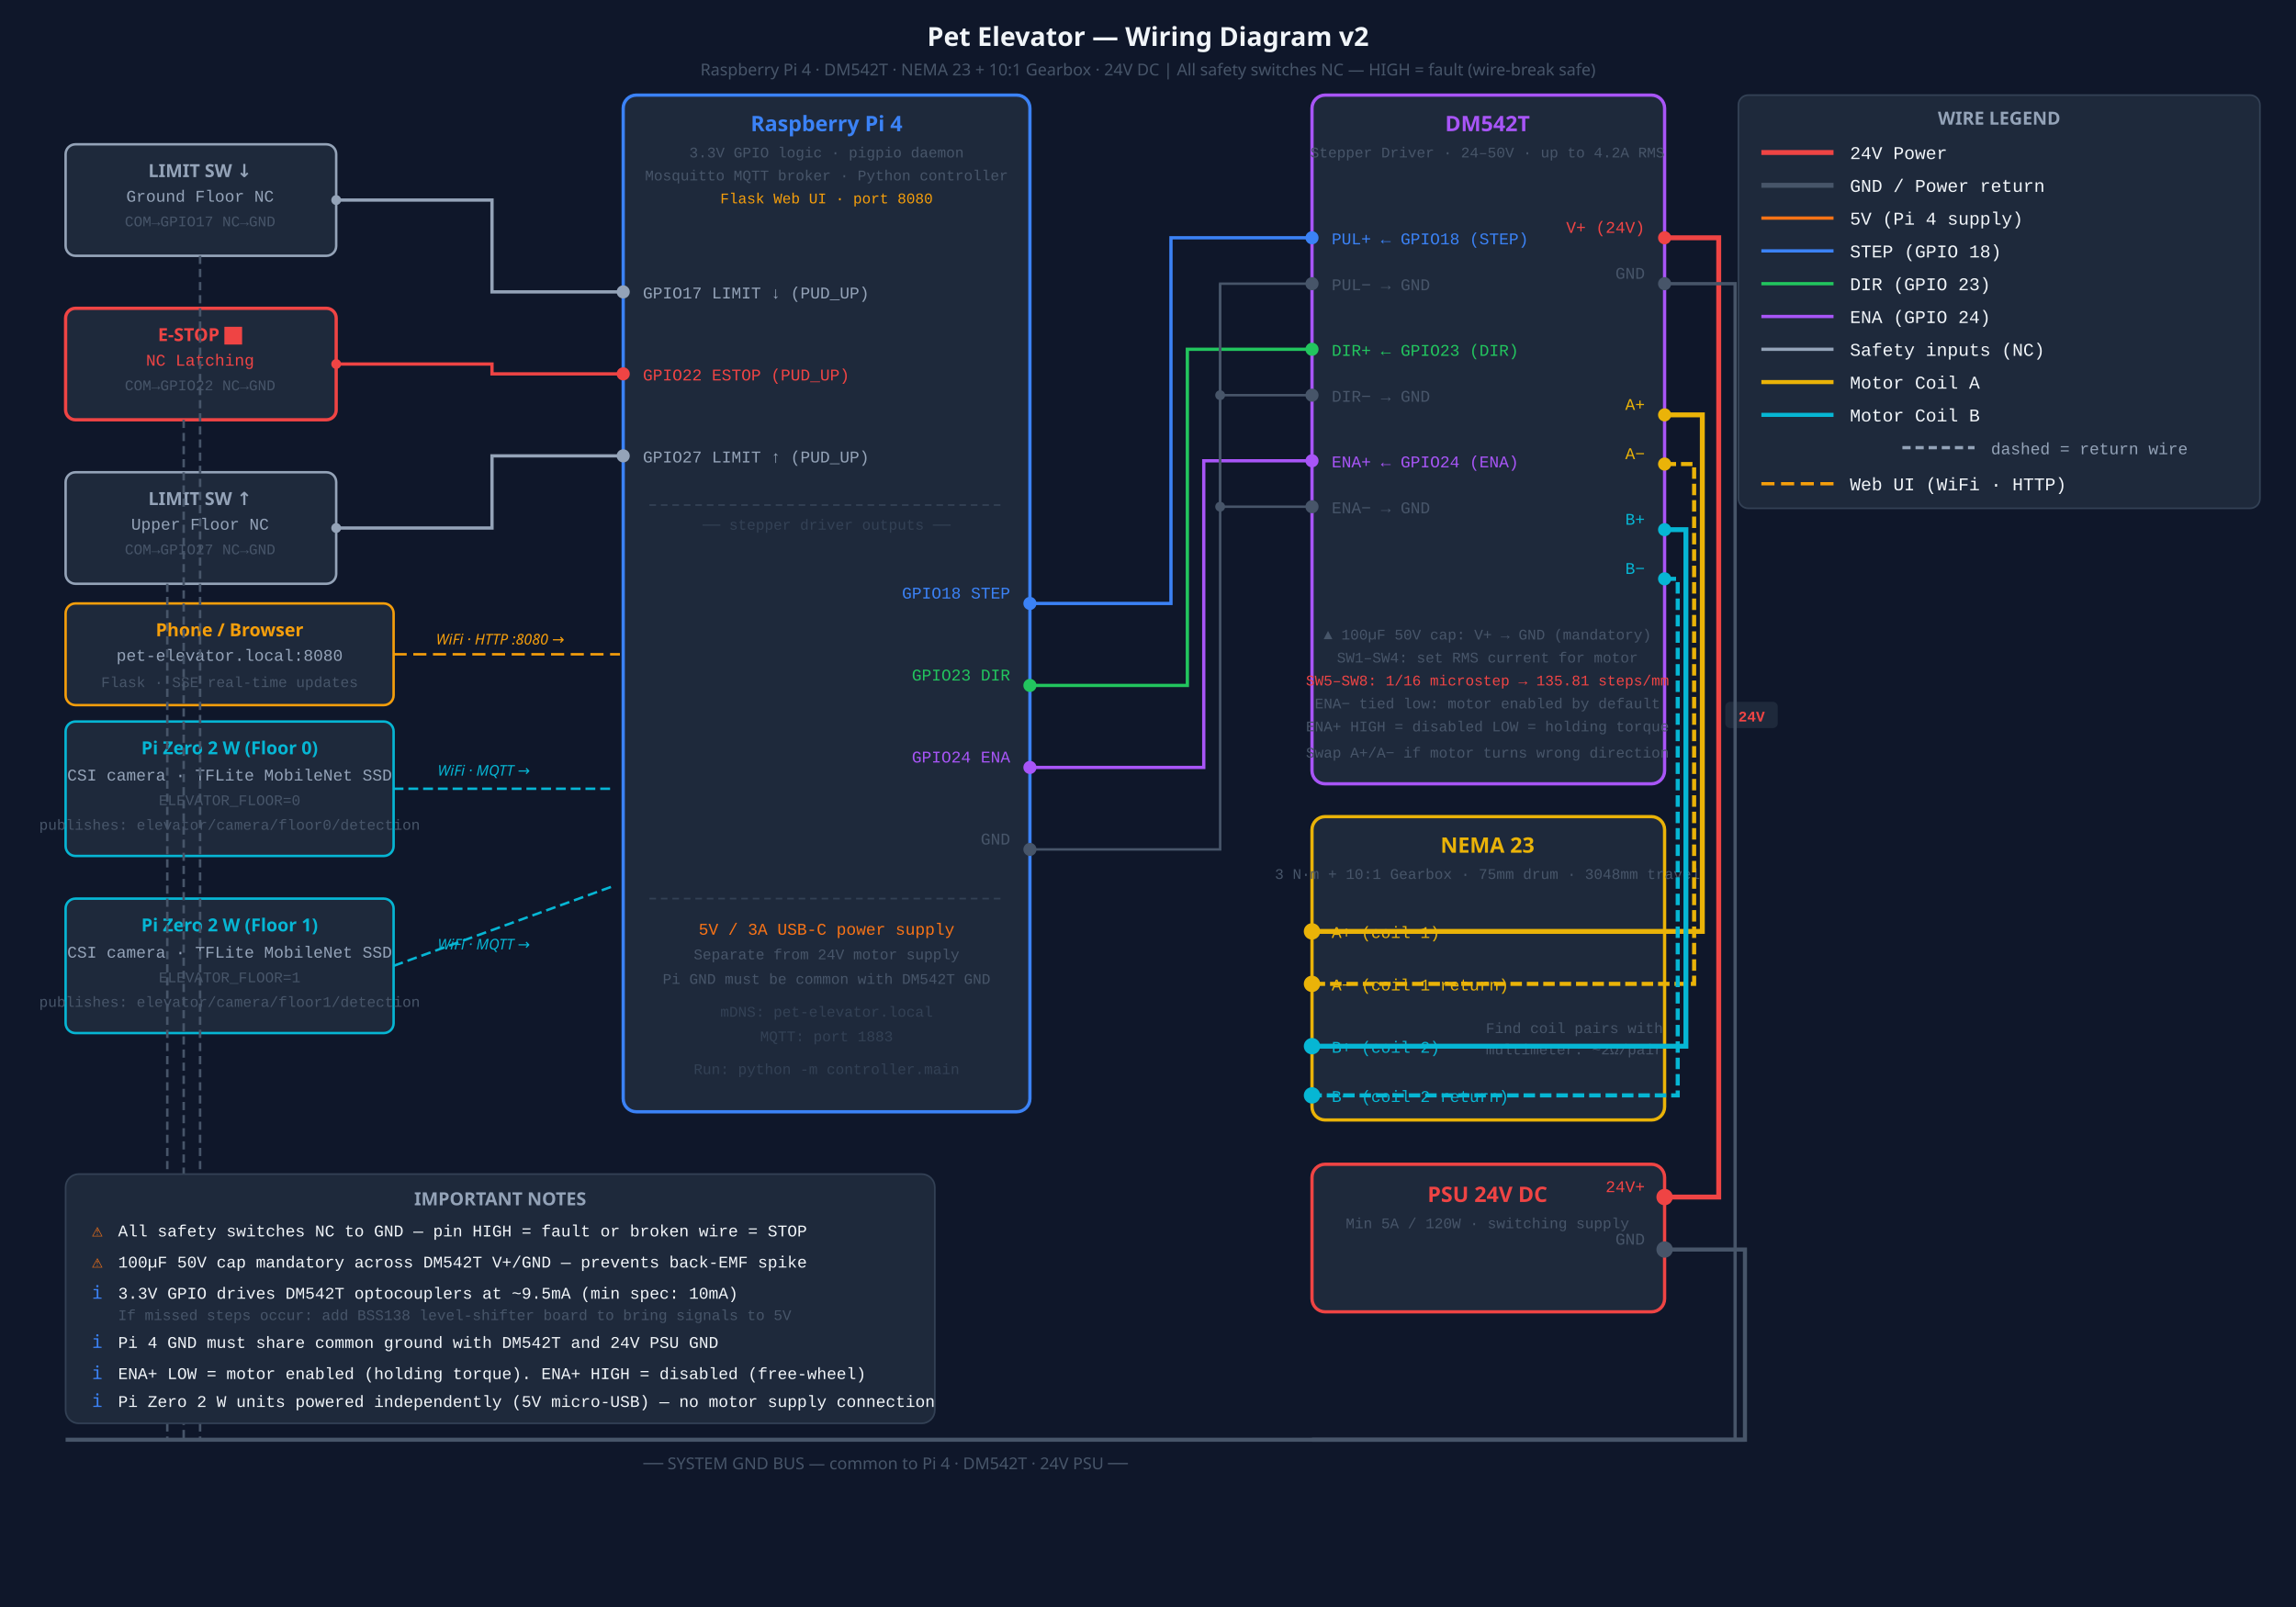
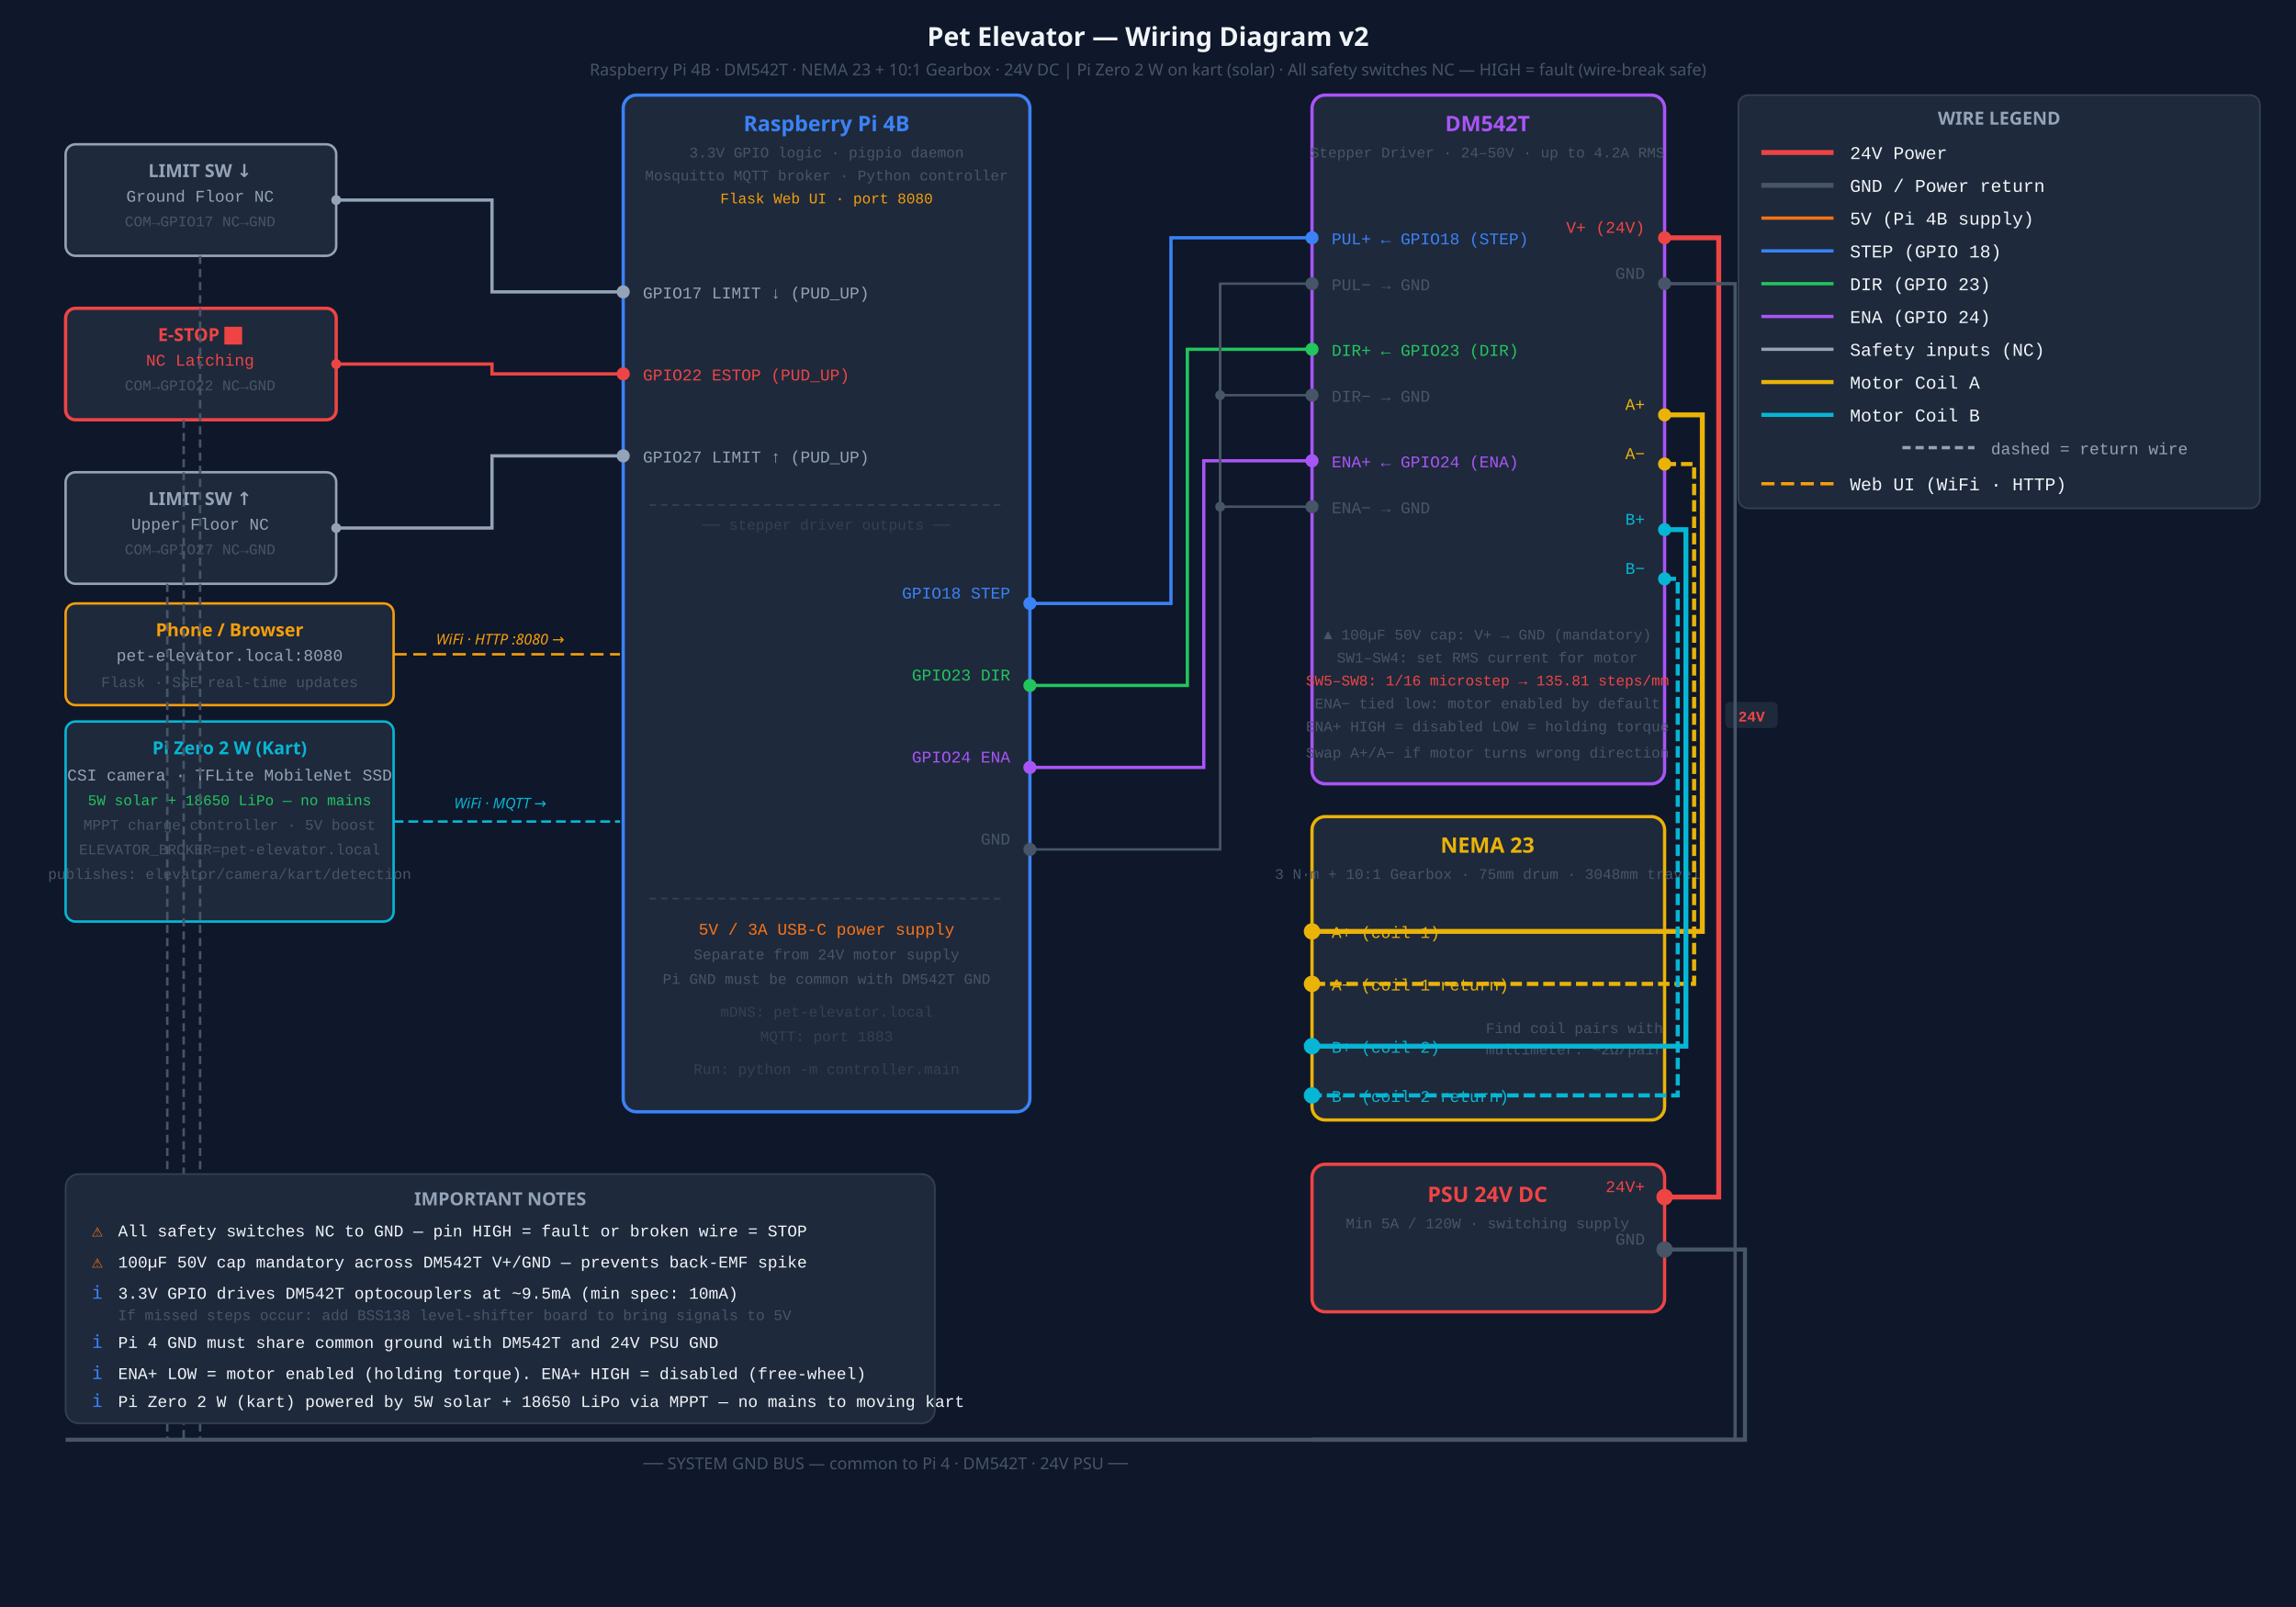
<svg xmlns="http://www.w3.org/2000/svg" viewBox="0 0 1400 980" font-family="'Courier New', Courier, monospace">
  <rect width="1400" height="980" fill="#0f172a" />
  <text x="700" y="28" text-anchor="middle" fill="#f1f5f9" font-family="system-ui,sans-serif" font-size="16" font-weight="bold">Pet Elevator — Wiring Diagram v2</text>
-   <text x="700" y="46" text-anchor="middle" fill="#475569" font-family="system-ui,sans-serif" font-size="10">Raspberry Pi 4 · DM542T · NEMA 23 + 10:1 Gearbox · 24V DC  |  All safety switches NC — HIGH = fault (wire-break safe)</text>
+   <text x="700" y="46" text-anchor="middle" fill="#475569" font-family="system-ui,sans-serif" font-size="10">Raspberry Pi 4B · DM542T · NEMA 23 + 10:1 Gearbox · 24V DC  |  Pi Zero 2 W on kart (solar) · All safety switches NC — HIGH = fault (wire-break safe)</text>
  <rect x="1060" y="58" width="318" height="252" rx="6" fill="#1e293b" stroke="#334155" stroke-width="1" />
  <text x="1219" y="76" text-anchor="middle" fill="#94a3b8" font-family="system-ui,sans-serif" font-size="11" font-weight="bold">WIRE LEGEND</text>
  <line x1="1074" y1="93" x2="1118" y2="93" stroke="#ef4444" stroke-width="3" />
  <text x="1128" y="97" fill="#f1f5f9" font-size="11">24V Power</text>
  <line x1="1074" y1="113" x2="1118" y2="113" stroke="#475569" stroke-width="3" />
  <text x="1128" y="117" fill="#f1f5f9" font-size="11">GND / Power return</text>
  <line x1="1074" y1="133" x2="1118" y2="133" stroke="#f97316" stroke-width="2" />
-   <text x="1128" y="137" fill="#f1f5f9" font-size="11">5V (Pi 4 supply)</text>
+   <text x="1128" y="137" fill="#f1f5f9" font-size="11">5V (Pi 4B supply)</text>
  <line x1="1074" y1="153" x2="1118" y2="153" stroke="#3b82f6" stroke-width="2" />
  <text x="1128" y="157" fill="#f1f5f9" font-size="11">STEP (GPIO 18)</text>
  <line x1="1074" y1="173" x2="1118" y2="173" stroke="#22c55e" stroke-width="2" />
  <text x="1128" y="177" fill="#f1f5f9" font-size="11">DIR  (GPIO 23)</text>
  <line x1="1074" y1="193" x2="1118" y2="193" stroke="#a855f7" stroke-width="2" />
  <text x="1128" y="197" fill="#f1f5f9" font-size="11">ENA  (GPIO 24)</text>
  <line x1="1074" y1="213" x2="1118" y2="213" stroke="#94a3b8" stroke-width="2" />
  <text x="1128" y="217" fill="#f1f5f9" font-size="11">Safety inputs (NC)</text>
  <line x1="1074" y1="233" x2="1118" y2="233" stroke="#eab308" stroke-width="2.5" />
  <text x="1128" y="237" fill="#f1f5f9" font-size="11">Motor Coil A</text>
  <line x1="1074" y1="253" x2="1118" y2="253" stroke="#06b6d4" stroke-width="2.5" />
  <text x="1128" y="257" fill="#f1f5f9" font-size="11">Motor Coil B</text>
  <line x1="1160" y1="273" x2="1204" y2="273" stroke="#94a3b8" stroke-width="2" stroke-dasharray="5,3" />
  <text x="1214" y="277" fill="#94a3b8" font-size="10">dashed = return wire</text>
  <line x1="1074" y1="295" x2="1118" y2="295" stroke="#f59e0b" stroke-width="2" stroke-dasharray="8,4" />
  <text x="1128" y="299" fill="#f1f5f9" font-size="11">Web UI (WiFi · HTTP)</text>
  <rect x="40" y="88" width="165" height="68" rx="6" fill="#1e293b" stroke="#94a3b8" stroke-width="1.5" />
  <text x="122" y="108" text-anchor="middle" fill="#94a3b8" font-family="system-ui,sans-serif" font-size="11" font-weight="bold">LIMIT SW ↓</text>
  <text x="122" y="123" text-anchor="middle" fill="#94a3b8" font-size="10">Ground Floor  NC</text>
  <text x="122" y="138" text-anchor="middle" fill="#475569" font-size="9">COM→GPIO17   NC→GND</text>
  <circle cx="205" cy="122" r="3" fill="#94a3b8" />
  <rect x="40" y="188" width="165" height="68" rx="6" fill="#1e293b" stroke="#ef4444" stroke-width="2" />
  <text x="122" y="208" text-anchor="middle" fill="#ef4444" font-family="system-ui,sans-serif" font-size="11" font-weight="bold">E-STOP ⬛</text>
  <text x="122" y="223" text-anchor="middle" fill="#ef4444" font-size="10">NC Latching</text>
  <text x="122" y="238" text-anchor="middle" fill="#475569" font-size="9">COM→GPIO22   NC→GND</text>
  <circle cx="205" cy="222" r="3" fill="#ef4444" />
  <rect x="40" y="288" width="165" height="68" rx="6" fill="#1e293b" stroke="#94a3b8" stroke-width="1.5" />
  <text x="122" y="308" text-anchor="middle" fill="#94a3b8" font-family="system-ui,sans-serif" font-size="11" font-weight="bold">LIMIT SW ↑</text>
  <text x="122" y="323" text-anchor="middle" fill="#94a3b8" font-size="10">Upper Floor  NC</text>
  <text x="122" y="338" text-anchor="middle" fill="#475569" font-size="9">COM→GPIO27   NC→GND</text>
  <circle cx="205" cy="322" r="3" fill="#94a3b8" />
  <rect x="40" y="368" width="200" height="62" rx="6" fill="#1e293b" stroke="#f59e0b" stroke-width="1.5" />
  <text x="140" y="388" text-anchor="middle" fill="#f59e0b" font-family="system-ui,sans-serif" font-size="11" font-weight="bold">Phone / Browser</text>
  <text x="140" y="403" text-anchor="middle" fill="#94a3b8" font-size="10">pet-elevator.local:8080</text>
  <text x="140" y="419" text-anchor="middle" fill="#475569" font-size="9">Flask · SSE real-time updates</text>
-   <rect x="40" y="440" width="200" height="82" rx="6" fill="#1e293b" stroke="#06b6d4" stroke-width="1.5" />
-   <text x="140" y="460" text-anchor="middle" fill="#06b6d4" font-family="system-ui,sans-serif" font-size="11" font-weight="bold">Pi Zero 2 W  (Floor 0)</text>
+   <rect x="40" y="440" width="200" height="122" rx="6" fill="#1e293b" stroke="#06b6d4" stroke-width="1.5" />
+   <text x="140" y="460" text-anchor="middle" fill="#06b6d4" font-family="system-ui,sans-serif" font-size="11" font-weight="bold">Pi Zero 2 W  (Kart)</text>
  <text x="140" y="476" text-anchor="middle" fill="#94a3b8" font-size="10">CSI camera · TFLite MobileNet SSD</text>
-   <text x="140" y="491" text-anchor="middle" fill="#475569" font-size="9">ELEVATOR_FLOOR=0</text>
-   <text x="140" y="506" text-anchor="middle" fill="#475569" font-size="9">publishes: elevator/camera/floor0/detection</text>
-   <rect x="40" y="548" width="200" height="82" rx="6" fill="#1e293b" stroke="#06b6d4" stroke-width="1.5" />
-   <text x="140" y="568" text-anchor="middle" fill="#06b6d4" font-family="system-ui,sans-serif" font-size="11" font-weight="bold">Pi Zero 2 W  (Floor 1)</text>
-   <text x="140" y="584" text-anchor="middle" fill="#94a3b8" font-size="10">CSI camera · TFLite MobileNet SSD</text>
-   <text x="140" y="599" text-anchor="middle" fill="#475569" font-size="9">ELEVATOR_FLOOR=1</text>
-   <text x="140" y="614" text-anchor="middle" fill="#475569" font-size="9">publishes: elevator/camera/floor1/detection</text>
-   <line x1="240" y1="481" x2="375" y2="481" stroke="#06b6d4" stroke-width="1.5" stroke-dasharray="6,3" />
-   <line x1="240" y1="589" x2="375" y2="540" stroke="#06b6d4" stroke-width="1.5" stroke-dasharray="6,3" />
-   <text x="295" y="473" text-anchor="middle" fill="#06b6d4" font-family="system-ui,sans-serif" font-size="9" font-style="italic">WiFi · MQTT →</text>
-   <text x="295" y="579" text-anchor="middle" fill="#06b6d4" font-family="system-ui,sans-serif" font-size="9" font-style="italic">WiFi · MQTT →</text>
+   <text x="140" y="491" text-anchor="middle" fill="#22c55e" font-size="9">5W solar + 18650 LiPo — no mains</text>
+   <text x="140" y="506" text-anchor="middle" fill="#475569" font-size="9">MPPT charge controller · 5V boost</text>
+   <text x="140" y="521" text-anchor="middle" fill="#475569" font-size="9">ELEVATOR_BROKER=pet-elevator.local</text>
+   <text x="140" y="536" text-anchor="middle" fill="#475569" font-size="9">publishes: elevator/camera/kart/detection</text>
+   <line x1="240" y1="501" x2="378" y2="501" stroke="#06b6d4" stroke-width="1.5" stroke-dasharray="6,3" />
+   <text x="305" y="493" text-anchor="middle" fill="#06b6d4" font-family="system-ui,sans-serif" font-size="9" font-style="italic">WiFi · MQTT →</text>
  <rect x="380" y="58" width="248" height="620" rx="8" fill="#1e293b" stroke="#3b82f6" stroke-width="2" />
-   <text x="504" y="80" text-anchor="middle" fill="#3b82f6" font-family="system-ui,sans-serif" font-size="13" font-weight="bold">Raspberry Pi 4</text>
+   <text x="504" y="80" text-anchor="middle" fill="#3b82f6" font-family="system-ui,sans-serif" font-size="13" font-weight="bold">Raspberry Pi 4B</text>
  <text x="504" y="96" text-anchor="middle" fill="#475569" font-size="9">3.3V GPIO logic · pigpio daemon</text>
  <text x="504" y="110" text-anchor="middle" fill="#475569" font-size="9">Mosquitto MQTT broker · Python controller</text>
  <text x="504" y="124" text-anchor="middle" fill="#f59e0b" font-size="9">Flask Web UI · port 8080</text>
  <circle cx="380" cy="178" r="4" fill="#94a3b8" />
  <text x="392" y="182" fill="#94a3b8" font-size="10">GPIO17  LIMIT ↓  (PUD_UP)</text>
  <circle cx="380" cy="228" r="4" fill="#ef4444" />
  <text x="392" y="232" fill="#ef4444" font-size="10">GPIO22  ESTOP    (PUD_UP)</text>
  <circle cx="380" cy="278" r="4" fill="#94a3b8" />
  <text x="392" y="282" fill="#94a3b8" font-size="10">GPIO27  LIMIT ↑  (PUD_UP)</text>
  <line x1="396" y1="308" x2="612" y2="308" stroke="#334155" stroke-width="1" stroke-dasharray="4,3" />
  <text x="504" y="323" text-anchor="middle" fill="#334155" font-size="9">── stepper driver outputs ──</text>
  <circle cx="628" cy="368" r="4" fill="#3b82f6" />
  <text x="616" y="365" text-anchor="end" fill="#3b82f6" font-size="10">GPIO18  STEP</text>
  <circle cx="628" cy="418" r="4" fill="#22c55e" />
  <text x="616" y="415" text-anchor="end" fill="#22c55e" font-size="10">GPIO23  DIR</text>
  <circle cx="628" cy="468" r="4" fill="#a855f7" />
  <text x="616" y="465" text-anchor="end" fill="#a855f7" font-size="10">GPIO24  ENA</text>
  <circle cx="628" cy="518" r="4" fill="#475569" />
  <text x="616" y="515" text-anchor="end" fill="#475569" font-size="10">GND</text>
  <line x1="396" y1="548" x2="612" y2="548" stroke="#334155" stroke-width="1" stroke-dasharray="4,3" />
  <text x="504" y="570" text-anchor="middle" fill="#f97316" font-size="10">5V / 3A USB-C power supply</text>
  <text x="504" y="585" text-anchor="middle" fill="#475569" font-size="9">Separate from 24V motor supply</text>
  <text x="504" y="600" text-anchor="middle" fill="#475569" font-size="9">Pi GND must be common with DM542T GND</text>
  <text x="504" y="620" text-anchor="middle" fill="#334155" font-size="9">mDNS: pet-elevator.local</text>
  <text x="504" y="635" text-anchor="middle" fill="#334155" font-size="9">MQTT: port 1883</text>
  <text x="504" y="655" text-anchor="middle" fill="#334155" font-size="9">Run: python -m controller.main</text>
  <rect x="800" y="58" width="215" height="420" rx="8" fill="#1e293b" stroke="#a855f7" stroke-width="2" />
  <text x="907" y="80" text-anchor="middle" fill="#a855f7" font-family="system-ui,sans-serif" font-size="13" font-weight="bold">DM542T</text>
  <text x="907" y="96" text-anchor="middle" fill="#475569" font-size="9">Stepper Driver · 24–50V · up to 4.2A RMS</text>
  <circle cx="800" cy="145" r="4" fill="#3b82f6" />
  <text x="812" y="149" fill="#3b82f6" font-size="10">PUL+  ← GPIO18 (STEP)</text>
  <circle cx="800" cy="173" r="4" fill="#475569" />
  <text x="812" y="177" fill="#475569" font-size="10">PUL−  → GND</text>
  <circle cx="800" cy="213" r="4" fill="#22c55e" />
  <text x="812" y="217" fill="#22c55e" font-size="10">DIR+  ← GPIO23 (DIR)</text>
  <circle cx="800" cy="241" r="4" fill="#475569" />
  <text x="812" y="245" fill="#475569" font-size="10">DIR−  → GND</text>
  <circle cx="800" cy="281" r="4" fill="#a855f7" />
  <text x="812" y="285" fill="#a855f7" font-size="10">ENA+  ← GPIO24 (ENA)</text>
  <circle cx="800" cy="309" r="4" fill="#475569" />
  <text x="812" y="313" fill="#475569" font-size="10">ENA−  → GND</text>
  <circle cx="1015" cy="145" r="4" fill="#ef4444" />
  <text x="1003" y="142" text-anchor="end" fill="#ef4444" font-size="10">V+  (24V)</text>
  <circle cx="1015" cy="173" r="4" fill="#475569" />
  <text x="1003" y="170" text-anchor="end" fill="#475569" font-size="10">GND</text>
  <circle cx="1015" cy="253" r="4" fill="#eab308" />
  <text x="1003" y="250" text-anchor="end" fill="#eab308" font-size="10">A+</text>
  <circle cx="1015" cy="283" r="4" fill="#eab308" />
  <text x="1003" y="280" text-anchor="end" fill="#eab308" font-size="10">A−</text>
  <circle cx="1015" cy="323" r="4" fill="#06b6d4" />
  <text x="1003" y="320" text-anchor="end" fill="#06b6d4" font-size="10">B+</text>
  <circle cx="1015" cy="353" r="4" fill="#06b6d4" />
  <text x="1003" y="350" text-anchor="end" fill="#06b6d4" font-size="10">B−</text>
  <text x="907" y="390" text-anchor="middle" fill="#475569" font-size="9">▲ 100µF 50V cap: V+ → GND (mandatory)</text>
  <text x="907" y="404" text-anchor="middle" fill="#475569" font-size="9">SW1–SW4: set RMS current for motor</text>
  <text x="907" y="418" text-anchor="middle" fill="#ef4444" font-size="9">SW5–SW8: 1/16 microstep → 135.81 steps/mm</text>
  <text x="907" y="432" text-anchor="middle" fill="#475569" font-size="9">ENA− tied low: motor enabled by default</text>
  <text x="907" y="446" text-anchor="middle" fill="#475569" font-size="9">ENA+ HIGH = disabled  LOW = holding torque</text>
  <text x="907" y="462" text-anchor="middle" fill="#475569" font-size="9">Swap A+/A− if motor turns wrong direction</text>
  <rect x="800" y="498" width="215" height="185" rx="8" fill="#1e293b" stroke="#eab308" stroke-width="2" />
  <text x="907" y="520" text-anchor="middle" fill="#eab308" font-family="system-ui,sans-serif" font-size="13" font-weight="bold">NEMA 23</text>
  <text x="907" y="536" text-anchor="middle" fill="#475569" font-size="9">3 N·m + 10:1 Gearbox · 75mm drum · 3048mm travel</text>
  <circle cx="800" cy="568" r="5" fill="#eab308" />
  <text x="812" y="572" fill="#eab308" font-size="10">A+  (coil 1)</text>
  <circle cx="800" cy="600" r="5" fill="#eab308" />
  <text x="812" y="604" fill="#eab308" font-size="10">A−  (coil 1 return)</text>
  <circle cx="800" cy="638" r="5" fill="#06b6d4" />
  <text x="812" y="642" fill="#06b6d4" font-size="10">B+  (coil 2)</text>
  <circle cx="800" cy="668" r="5" fill="#06b6d4" />
  <text x="812" y="672" fill="#06b6d4" font-size="10">B−  (coil 2 return)</text>
  <text x="960" y="630" text-anchor="middle" fill="#475569" font-size="9">Find coil pairs with</text>
  <text x="960" y="643" text-anchor="middle" fill="#475569" font-size="9">multimeter: ~2Ω/pair</text>
  <rect x="800" y="710" width="215" height="90" rx="8" fill="#1e293b" stroke="#ef4444" stroke-width="2" />
  <text x="907" y="733" text-anchor="middle" fill="#ef4444" font-family="system-ui,sans-serif" font-size="13" font-weight="bold">PSU  24V DC</text>
  <text x="907" y="749" text-anchor="middle" fill="#475569" font-size="9">Min 5A / 120W · switching supply</text>
  <circle cx="1015" cy="730" r="5" fill="#ef4444" />
  <text x="1003" y="727" text-anchor="end" fill="#ef4444" font-size="10">24V+</text>
  <circle cx="1015" cy="762" r="5" fill="#475569" />
  <text x="1003" y="759" text-anchor="end" fill="#475569" font-size="10">GND</text>
  <polyline points="205,122  300,122  300,178  380,178" fill="none" stroke="#94a3b8" stroke-width="2" />
  <polyline points="205,222  300,222  300,228  380,228" fill="none" stroke="#ef4444" stroke-width="2" />
  <polyline points="205,322  300,322  300,278  380,278" fill="none" stroke="#94a3b8" stroke-width="2" />
  <line x1="122" y1="156" x2="122" y2="878" stroke="#475569" stroke-width="1.5" stroke-dasharray="5,3" />
  <line x1="112" y1="256" x2="112" y2="878" stroke="#475569" stroke-width="1.5" stroke-dasharray="5,3" />
  <line x1="102" y1="356" x2="102" y2="878" stroke="#475569" stroke-width="1.5" stroke-dasharray="5,3" />
  <polyline points="628,368  714,368  714,145  800,145" fill="none" stroke="#3b82f6" stroke-width="2" />
  <polyline points="628,418  724,418  724,213  800,213" fill="none" stroke="#22c55e" stroke-width="2" />
  <polyline points="628,468  734,468  734,281  800,281" fill="none" stroke="#a855f7" stroke-width="2" />
  <polyline points="628,518  744,518  744,173  800,173" fill="none" stroke="#475569" stroke-width="1.5" />
  <line x1="744" y1="173" x2="744" y2="309" stroke="#475569" stroke-width="1.5" />
  <line x1="744" y1="241" x2="800" y2="241" stroke="#475569" stroke-width="1.5" />
  <line x1="744" y1="309" x2="800" y2="309" stroke="#475569" stroke-width="1.5" />
  <circle cx="744" cy="241" r="3" fill="#475569" />
  <circle cx="744" cy="309" r="3" fill="#475569" />
  <polyline points="1015,730  1048,730  1048,145  1015,145" fill="none" stroke="#ef4444" stroke-width="3" />
  <rect x="1052" y="428" width="32" height="16" rx="3" fill="#1e293b" />
  <text x="1068" y="440" text-anchor="middle" fill="#ef4444" font-size="9" font-weight="bold">24V</text>
  <polyline points="1015,173  1058,173  1058,878" fill="none" stroke="#475569" stroke-width="2" />
  <polyline points="1015,762  1064,762  1064,878  800,878" fill="none" stroke="#475569" stroke-width="2.5" />
  <polyline points="1015,253  1038,253  1038,568  800,568" fill="none" stroke="#eab308" stroke-width="3" />
  <polyline points="1015,283  1033,283  1033,600  800,600" fill="none" stroke="#eab308" stroke-width="2.5" stroke-dasharray="7,3" />
  <polyline points="1015,323  1028,323  1028,638  800,638" fill="none" stroke="#06b6d4" stroke-width="3" />
  <polyline points="1015,353  1023,353  1023,668  800,668" fill="none" stroke="#06b6d4" stroke-width="2.5" stroke-dasharray="7,3" />
  <line x1="240" y1="399" x2="378" y2="399" stroke="#f59e0b" stroke-width="1.5" stroke-dasharray="8,4" />
  <text x="305" y="393" text-anchor="middle" fill="#f59e0b" font-family="system-ui,sans-serif" font-size="9" font-style="italic">WiFi · HTTP :8080 →</text>
  <line x1="40" y1="878" x2="1064" y2="878" stroke="#475569" stroke-width="2.5" />
  <text x="540" y="896" text-anchor="middle" fill="#475569" font-family="system-ui,sans-serif" font-size="10">── SYSTEM GND BUS — common to Pi 4 · DM542T · 24V PSU ──</text>
  <rect x="40" y="716" width="530" height="152" rx="8" fill="#1e293b" stroke="#334155" stroke-width="1" />
  <text x="305" y="735" text-anchor="middle" fill="#94a3b8" font-family="system-ui,sans-serif" font-size="11" font-weight="bold">IMPORTANT NOTES</text>
  <text x="56" y="754" fill="#f97316" font-size="11">⚠</text>
  <text x="72" y="754" fill="#f1f5f9" font-size="10">All safety switches NC to GND — pin HIGH = fault or broken wire = STOP</text>
  <text x="56" y="773" fill="#f97316" font-size="11">⚠</text>
  <text x="72" y="773" fill="#f1f5f9" font-size="10">100µF 50V cap mandatory across DM542T V+/GND — prevents back-EMF spike</text>
  <text x="56" y="792" fill="#3b82f6" font-size="11">ℹ</text>
  <text x="72" y="792" fill="#f1f5f9" font-size="10">3.3V GPIO drives DM542T optocouplers at ~9.5mA (min spec: 10mA)</text>
  <text x="72" y="805" fill="#475569" font-size="9">  If missed steps occur: add BSS138 level-shifter board to bring signals to 5V</text>
  <text x="56" y="822" fill="#3b82f6" font-size="11">ℹ</text>
  <text x="72" y="822" fill="#f1f5f9" font-size="10">Pi 4 GND must share common ground with DM542T and 24V PSU GND</text>
  <text x="56" y="841" fill="#3b82f6" font-size="11">ℹ</text>
  <text x="72" y="841" fill="#f1f5f9" font-size="10">ENA+ LOW = motor enabled (holding torque). ENA+ HIGH = disabled (free-wheel)</text>
  <text x="56" y="858" fill="#3b82f6" font-size="11">ℹ</text>
-   <text x="72" y="858" fill="#f1f5f9" font-size="10">Pi Zero 2 W units powered independently (5V micro-USB) — no motor supply connection</text>
+   <text x="72" y="858" fill="#f1f5f9" font-size="10">Pi Zero 2 W (kart) powered by 5W solar + 18650 LiPo via MPPT — no mains to moving kart</text>
</svg>
